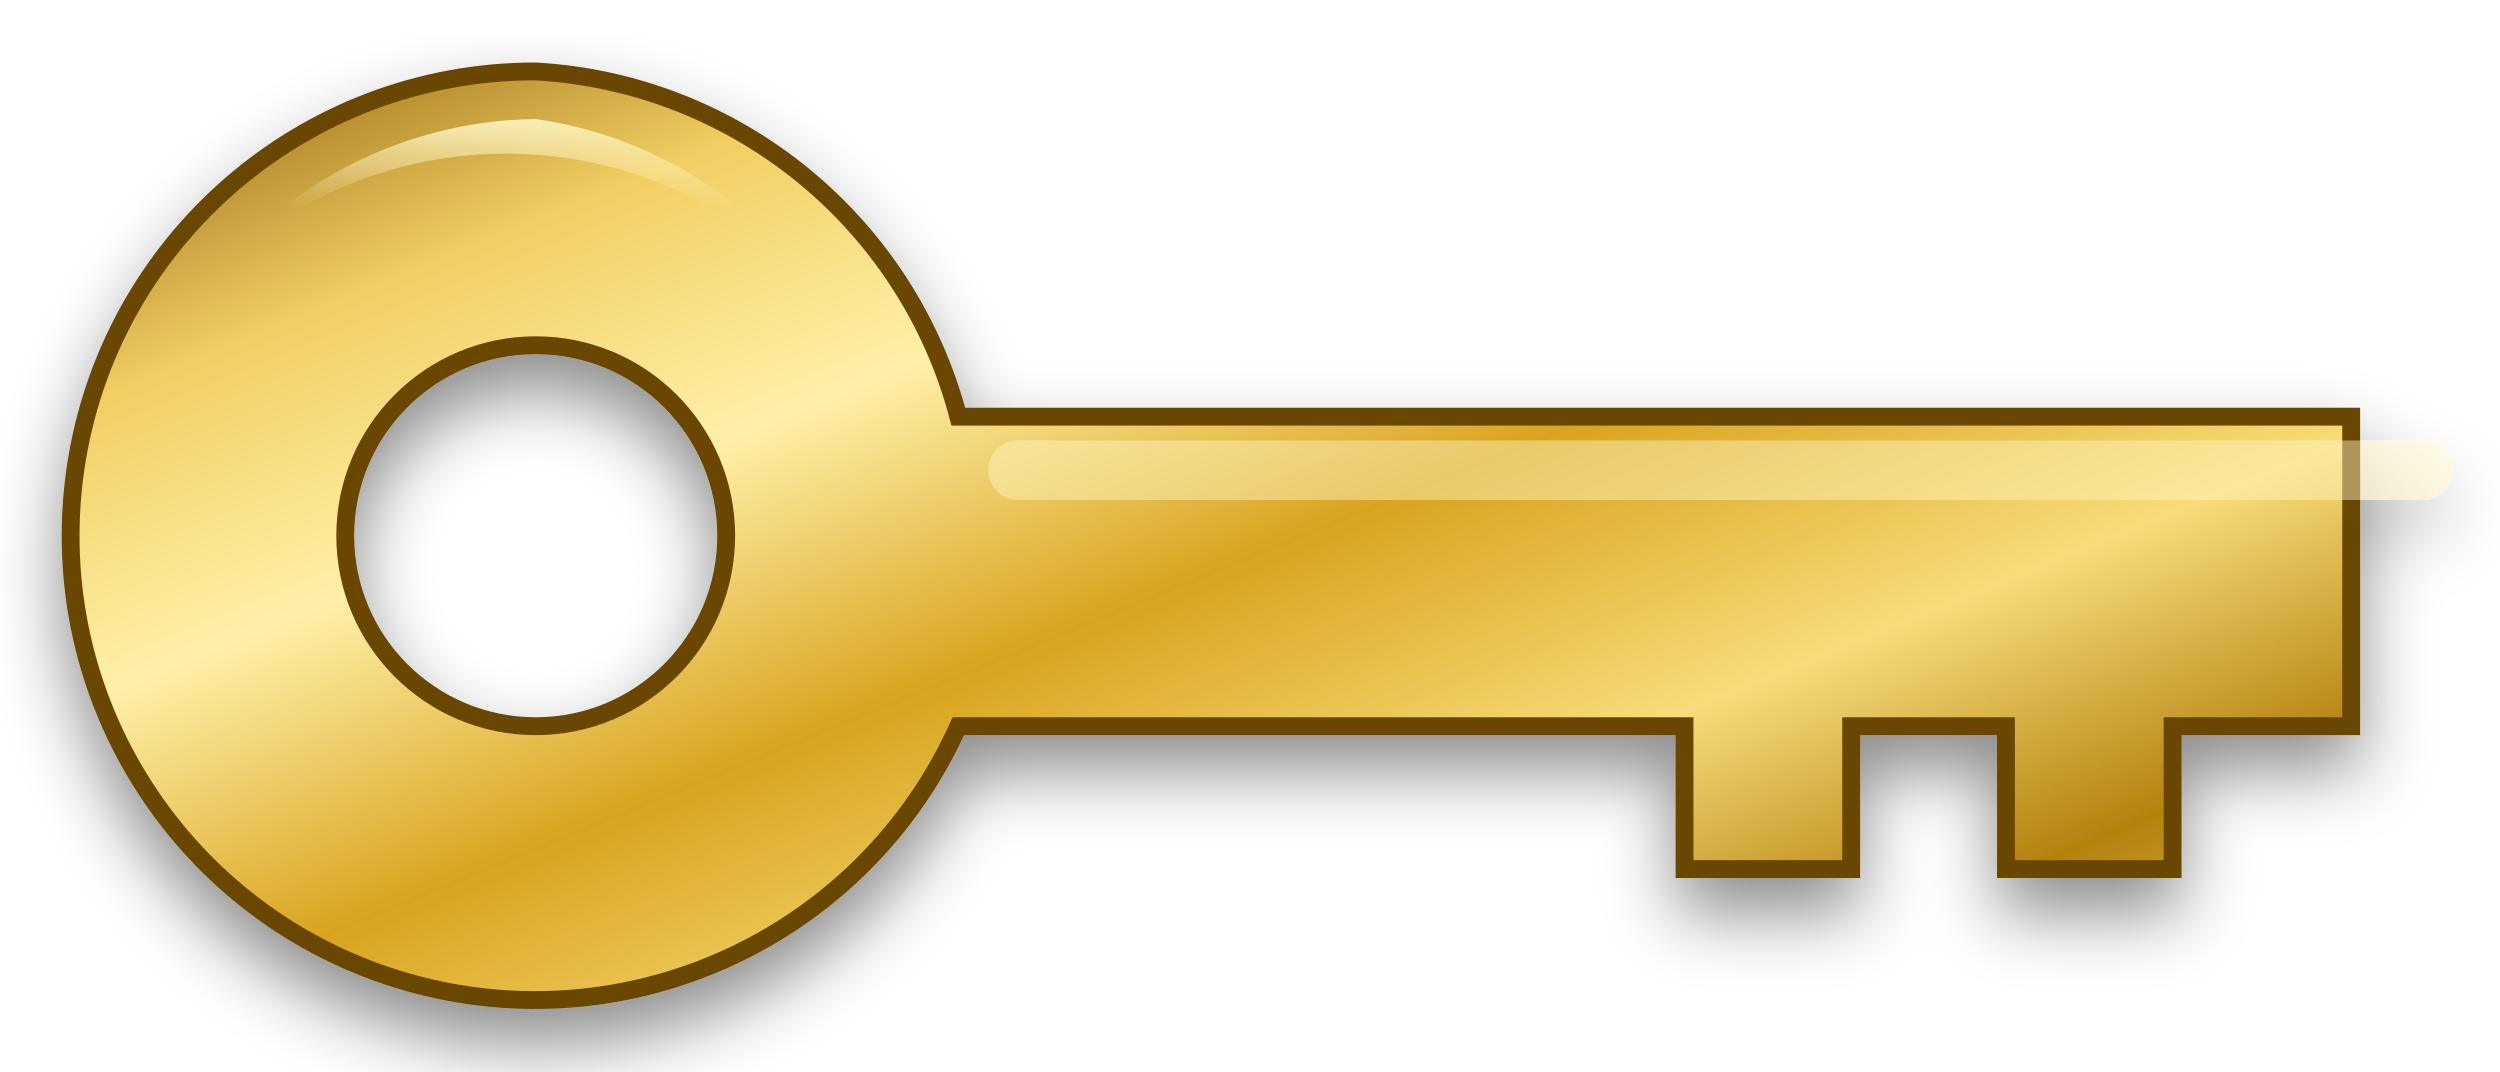
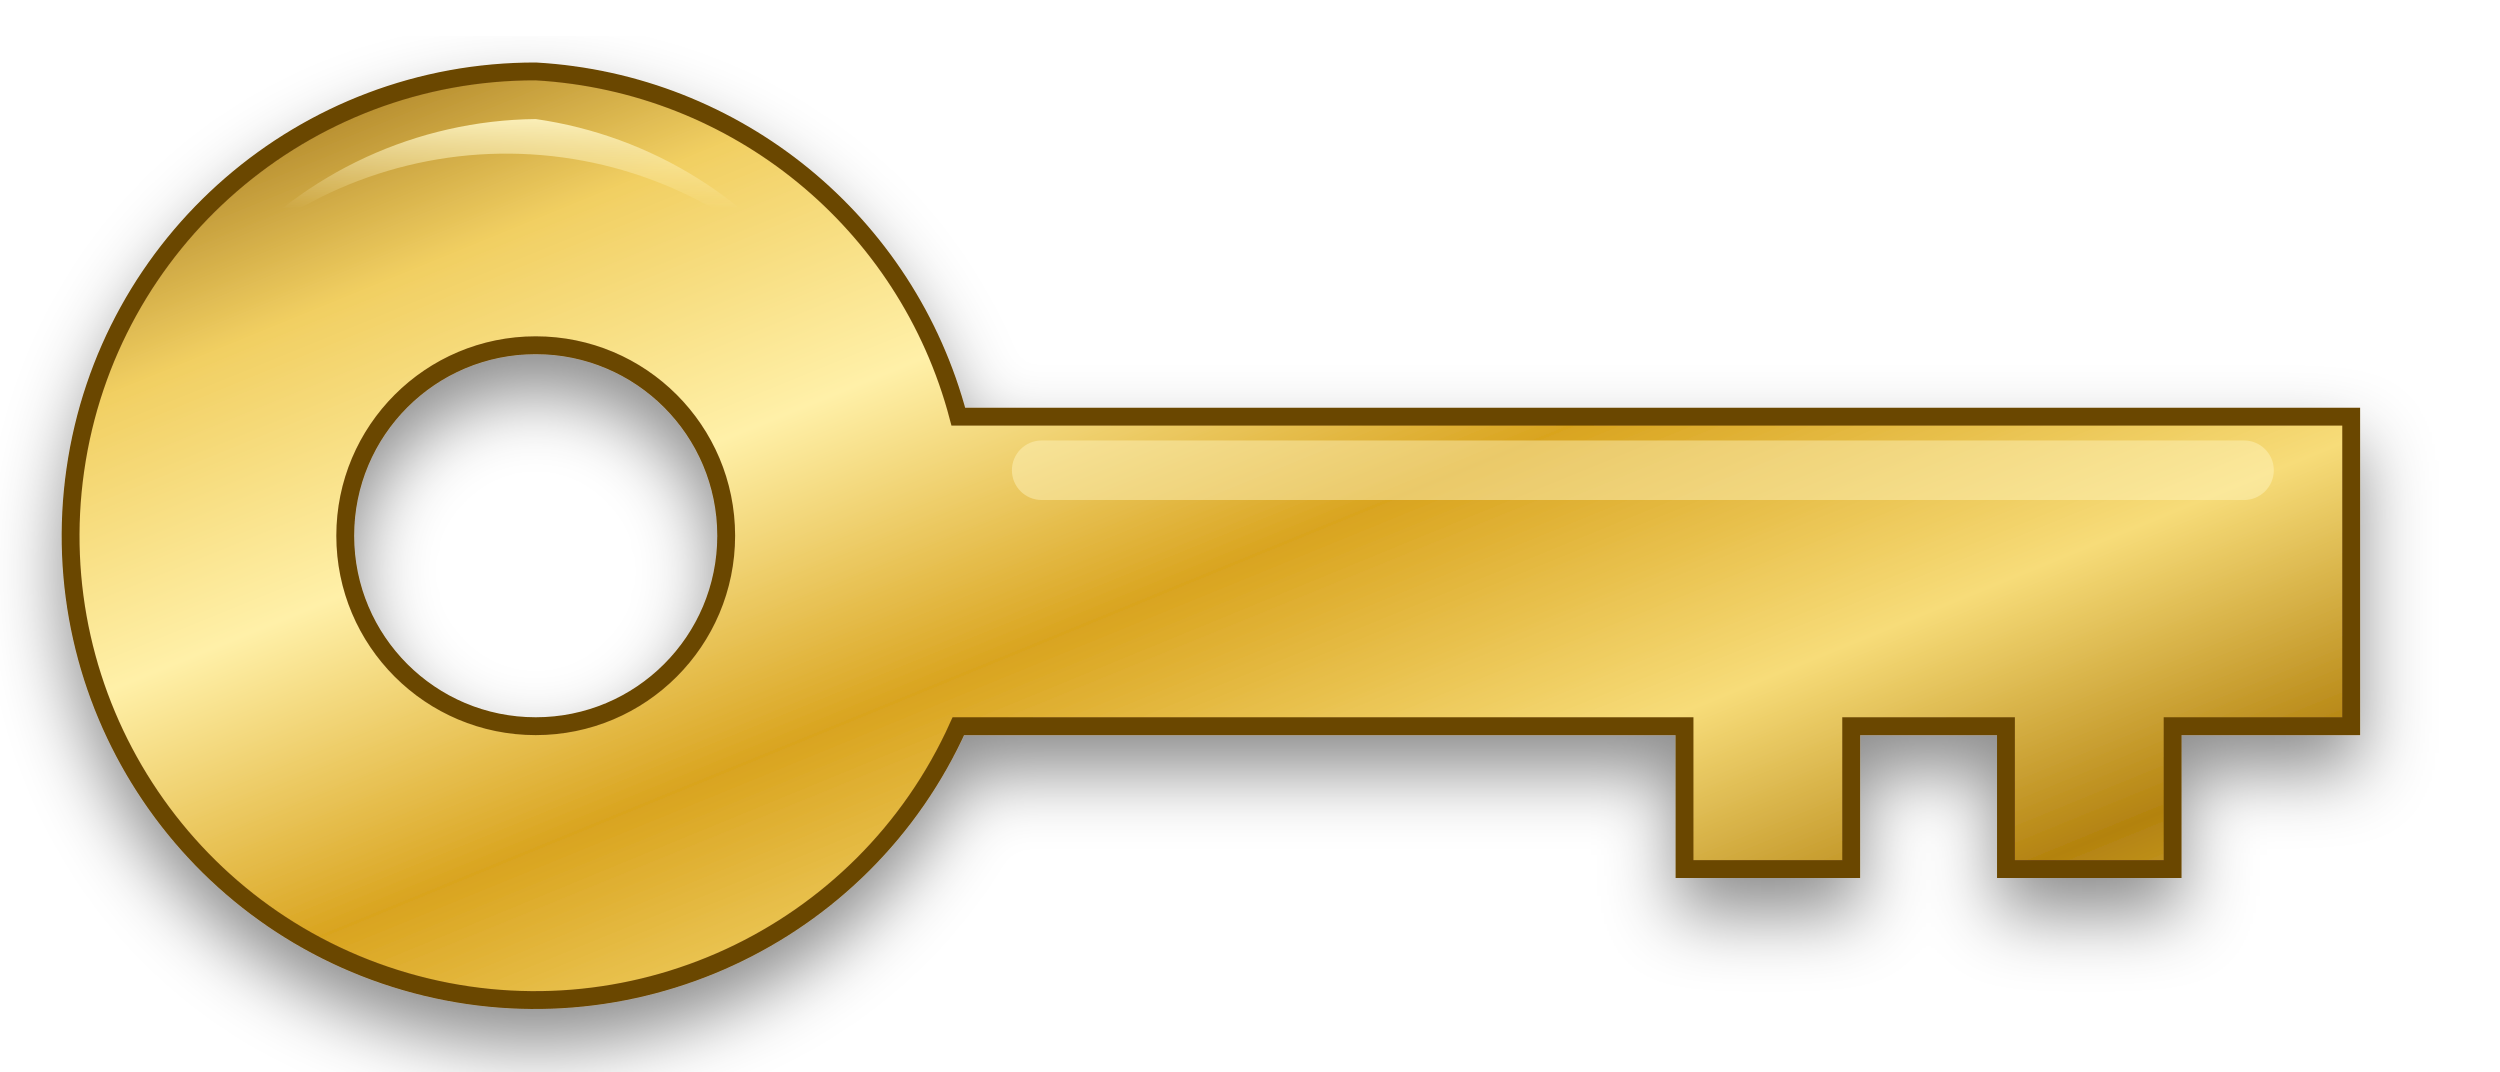
<svg xmlns="http://www.w3.org/2000/svg" viewBox="0 0 420 180" role="img" aria-label="Gold key">
  <defs>
    <linearGradient id="g" x1="0" y1="0" x2="1" y2="1">
      <stop offset="0" stop-color="#8a5c08" />
      <stop offset=".18" stop-color="#f1cf62" />
      <stop offset=".34" stop-color="#fff0a8" />
      <stop offset=".52" stop-color="#d9a41f" />
      <stop offset=".7" stop-color="#f7dc79" />
      <stop offset=".86" stop-color="#b3820f" />
      <stop offset="1" stop-color="#ecc94f" />
    </linearGradient>
    <linearGradient id="s" x1="0" y1="0" x2="0" y2="1">
      <stop offset="0" stop-color="#fff6c4" stop-opacity=".9" />
      <stop offset=".5" stop-color="#fff6c4" stop-opacity="0" />
    </linearGradient>
    <filter id="d" x="-10%" y="-20%" width="120%" height="150%">
      <feDropShadow dx="0" dy="6" stdDeviation="6" flood-color="#000" flood-opacity=".45" />
    </filter>
  </defs>
  <g filter="url(#d)">
    <path fill-rule="evenodd" fill="url(#g)" stroke="#6b4606" stroke-width="3" d="M90 12a78 78 0 1 0 71 110h122v24h28v-24h26v24h28v-24h30V70H161A78 78 0 0 0 90 12zm0 46a32 32 0 1 1 0 64 32 32 0 0 1 0-64z" />
    <path fill="url(#s)" d="M90 20a70 70 0 0 0-52 24 70 70 0 0 1 100 6 70 70 0 0 0-48-30z" />
-     <rect x="166" y="74" width="246" height="10" rx="5" fill="#fff6c4" opacity=".45" />
+     <rect x="170" y="74" width="212" height="10" rx="5" fill="#fff6c4" opacity=".45" />
  </g>
</svg>
